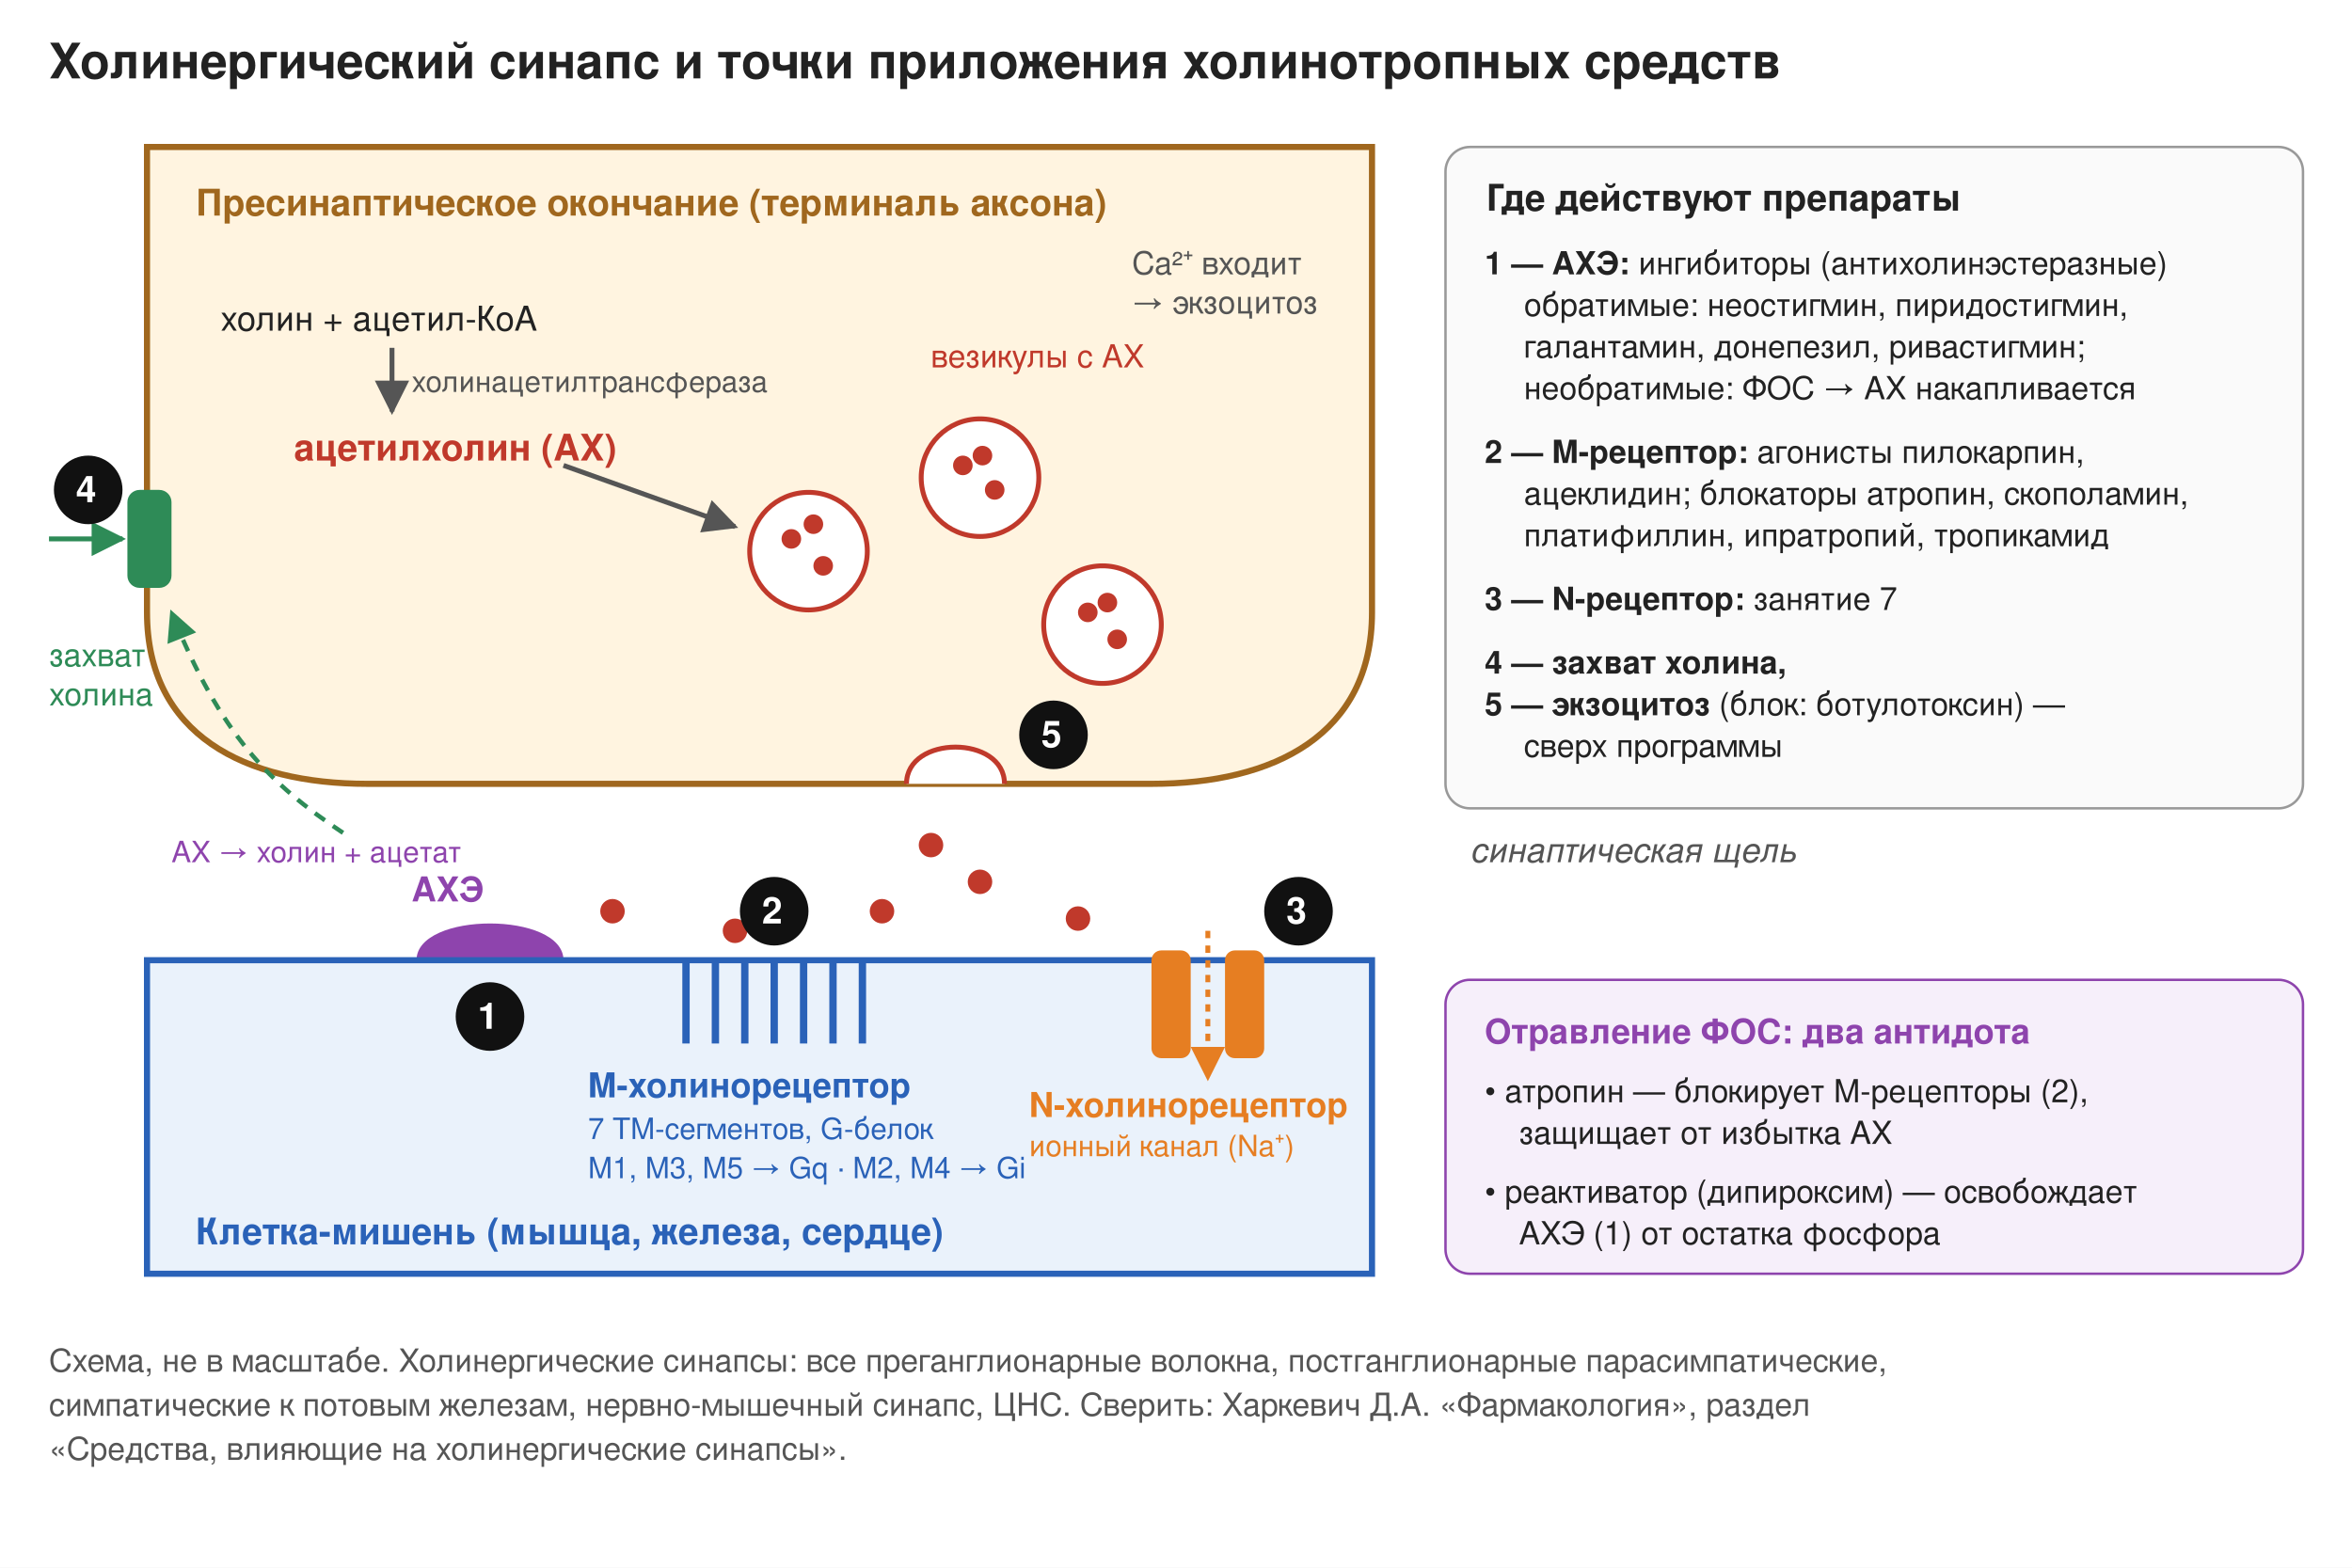
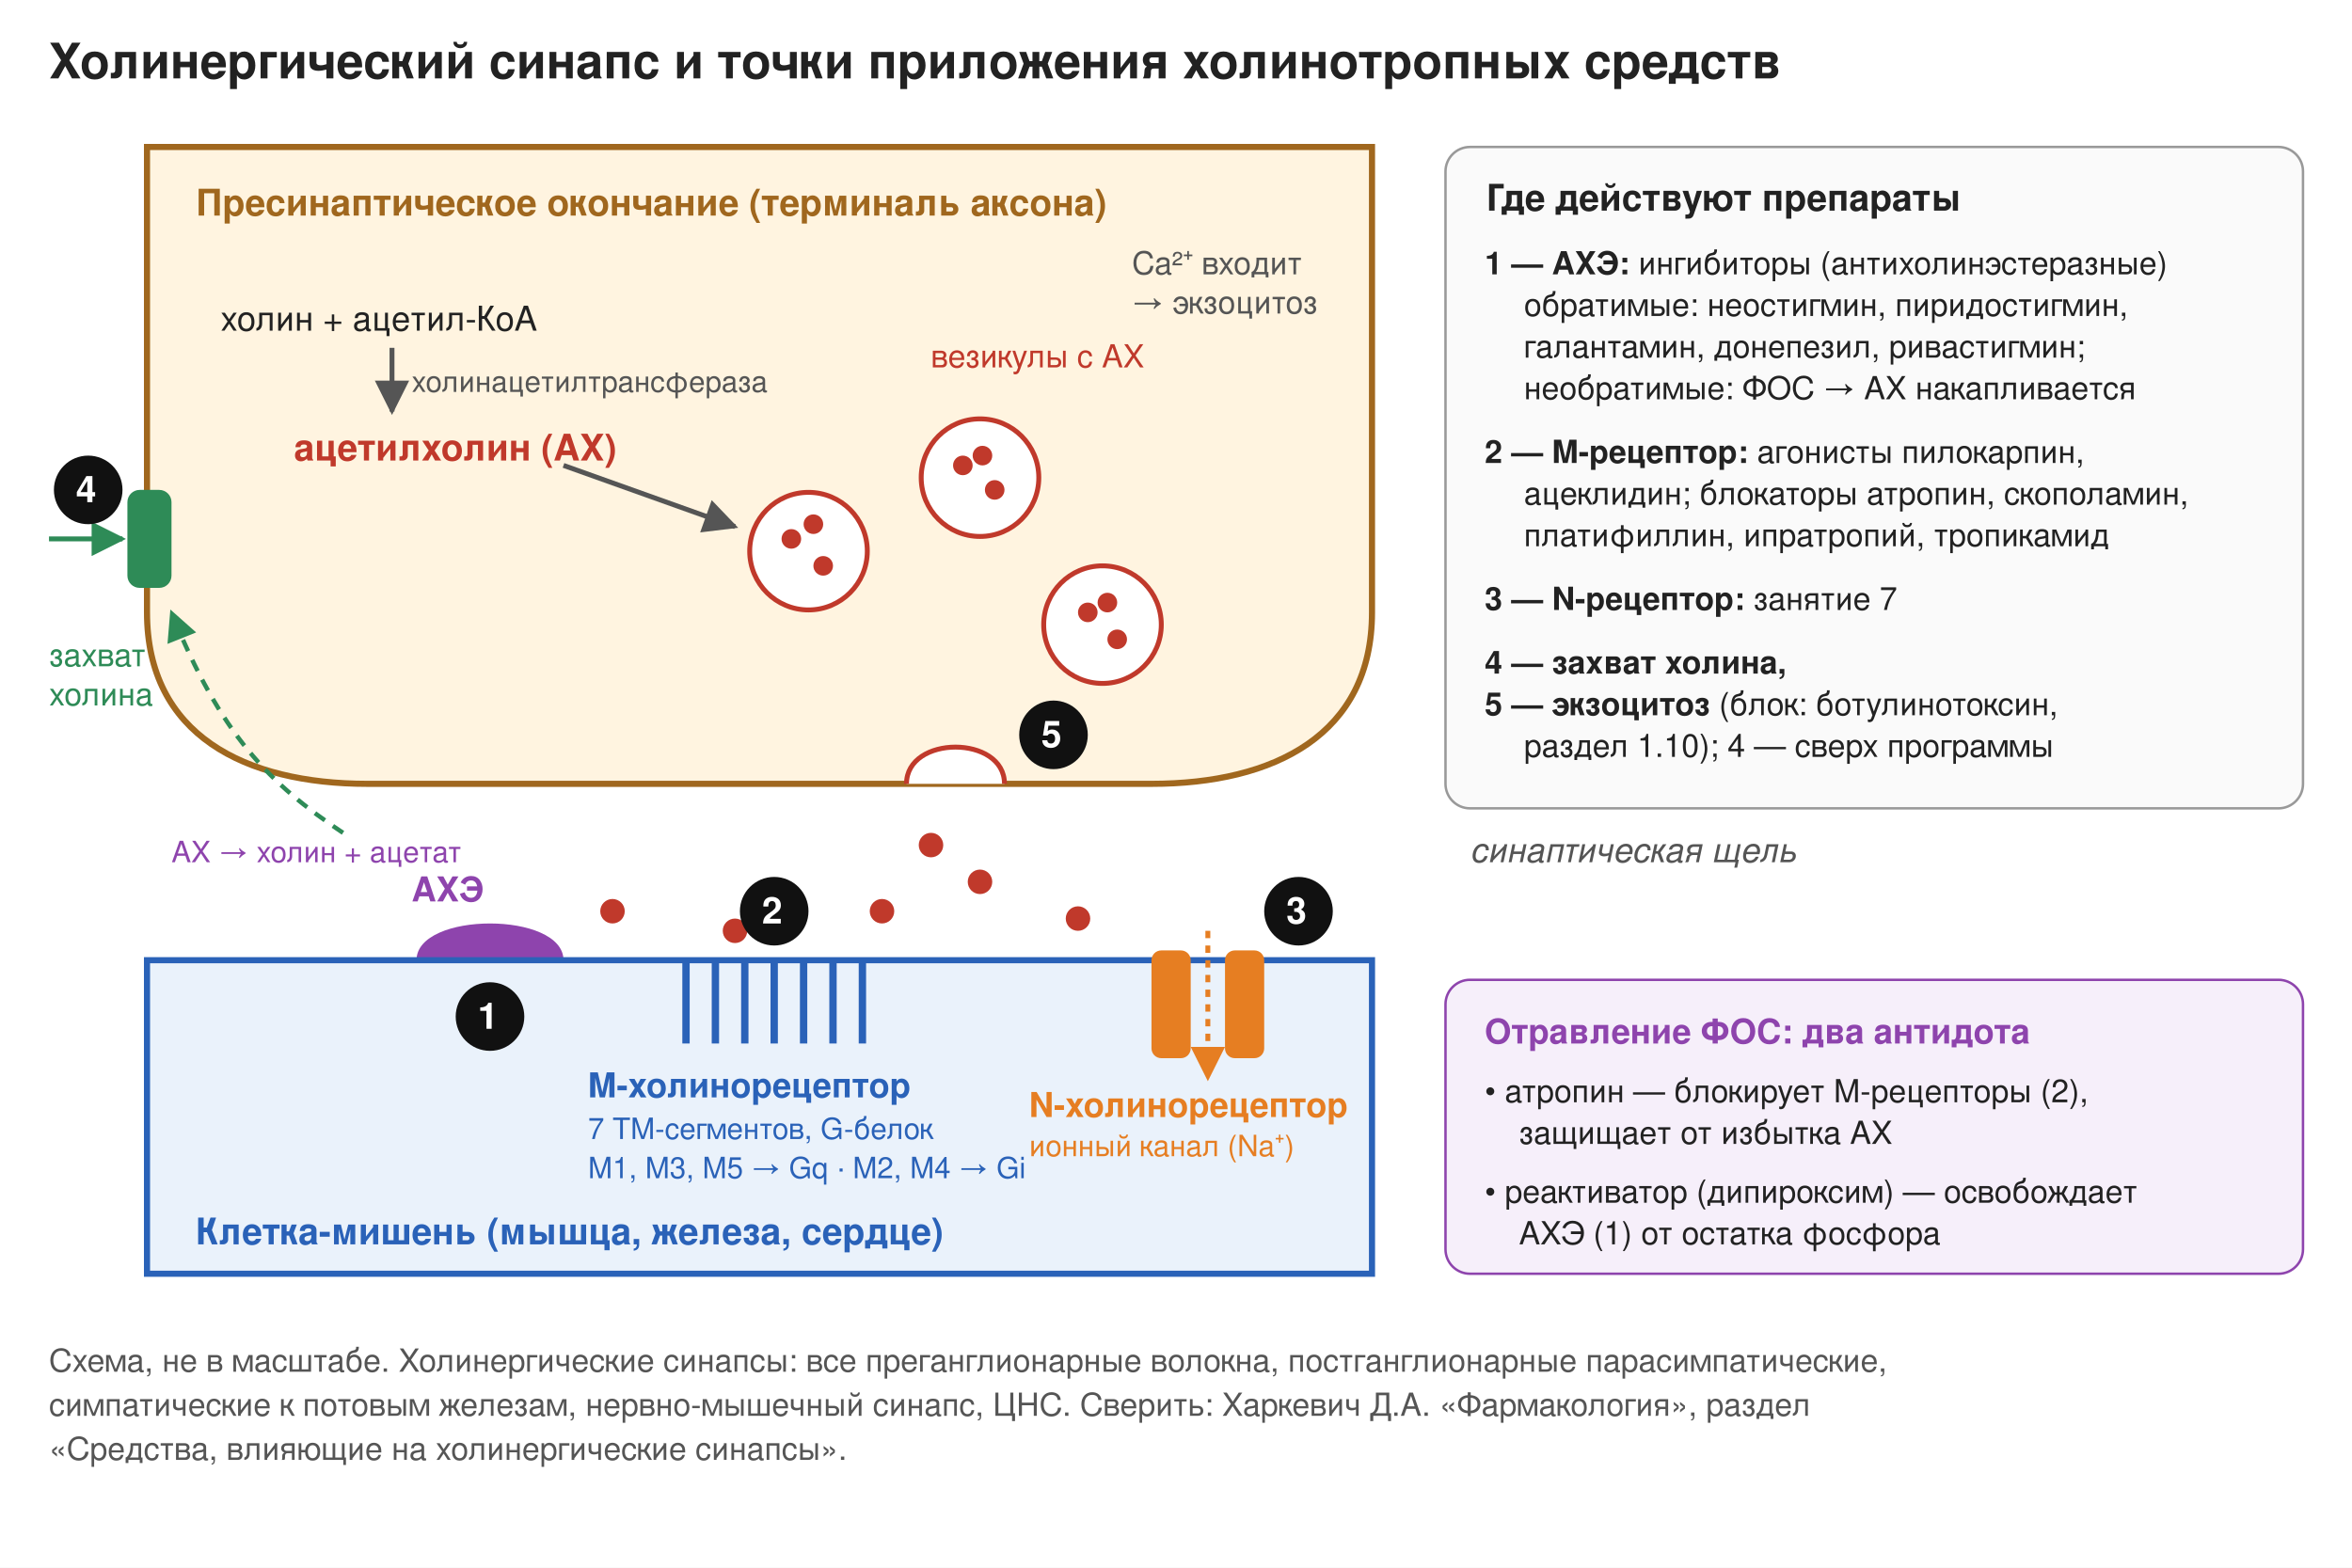
<svg xmlns="http://www.w3.org/2000/svg" viewBox="0 0 960 640" font-family="Helvetica, Arial, sans-serif">
  <rect width="960" height="640" fill="#ffffff" />
  <text x="20" y="32" font-size="20" font-weight="bold" fill="#222">Холинергический синапс и точки приложения холинотропных средств</text>
  <path d="M60 60 C60 60 560 60 560 60 L560 250 C560 300 520 320 470 320 L150 320 C100 320 60 300 60 250 Z" fill="#fff4e0" stroke="#a0671e" stroke-width="2.5" />
  <text x="80" y="88" font-size="15" fill="#a0671e" font-weight="bold">Пресинаптическое окончание (терминаль аксона)</text>
  <rect x="52" y="200" width="18" height="40" rx="5" fill="#2e8b57" />
  <text x="20" y="272" font-size="13" fill="#2e8b57">захват</text>
  <text x="20" y="288" font-size="13" fill="#2e8b57">холина</text>
  <path d="M20 220 L50 220" stroke="#2e8b57" stroke-width="2" marker-end="url(#ag)" />
  <text x="90" y="135" font-size="14" fill="#222">холин + ацетил-КоА</text>
  <path d="M160 142 L160 168" stroke="#555" stroke-width="2" marker-end="url(#a)" />
  <text x="168" y="160" font-size="12" fill="#555">холинацетилтрансфераза</text>
  <text x="120" y="188" font-size="15" font-weight="bold" fill="#c0392b">ацетилхолин (АХ)</text>
  <path d="M230 190 L300 215" stroke="#555" stroke-width="2" marker-end="url(#a)" />
  <g fill="#ffffff" stroke="#c0392b" stroke-width="2">
    <circle cx="330" cy="225" r="24" />
    <circle cx="400" cy="195" r="24" />
    <circle cx="450" cy="255" r="24" />
  </g>
  <g fill="#c0392b">
    <circle cx="323" cy="220" r="4" />
    <circle cx="336" cy="231" r="4" />
    <circle cx="332" cy="214" r="4" />
    <circle cx="393" cy="190" r="4" />
    <circle cx="406" cy="200" r="4" />
    <circle cx="401" cy="186" r="4" />
    <circle cx="444" cy="250" r="4" />
    <circle cx="456" cy="261" r="4" />
    <circle cx="452" cy="246" r="4" />
  </g>
  <text x="380" y="150" font-size="13" fill="#c0392b">везикулы с АХ</text>
  <text x="462" y="112" font-size="13" fill="#555">Ca²⁺ входит</text>
  <text x="462" y="128" font-size="13" fill="#555">→ экзоцитоз</text>
  <path d="M370 320 C370 300 410 300 410 320" fill="#ffffff" stroke="#c0392b" stroke-width="2" />
  <text x="600" y="352" font-size="14" fill="#555" font-style="italic">синаптическая щель</text>
  <g fill="#c0392b">
    <circle cx="380" cy="345" r="5" />
    <circle cx="400" cy="360" r="5" />
    <circle cx="360" cy="372" r="5" />
    <circle cx="300" cy="380" r="5" />
    <circle cx="440" cy="375" r="5" />
    <circle cx="250" cy="372" r="5" />
  </g>
  <path d="M170 392 C170 372 230 372 230 392 Z" fill="#8e44ad" />
  <text x="168" y="368" font-size="14" font-weight="bold" fill="#8e44ad">АХЭ</text>
  <text x="70" y="352" font-size="12" fill="#8e44ad">АХ → холин + ацетат</text>
  <path d="M140 340 C110 320 90 300 70 250" stroke="#2e8b57" stroke-width="1.8" fill="none" stroke-dasharray="5,4" marker-end="url(#ag)" />
  <path d="M60 392 L560 392 L560 520 L60 520 Z" fill="#eaf2fb" stroke="#2a62b8" stroke-width="2.5" />
  <text x="80" y="508" font-size="15" fill="#2a62b8" font-weight="bold">Клетка-мишень (мышца, железа, сердце)</text>
  <g stroke="#2a62b8" stroke-width="3" fill="none">
    <path d="M280 392 l0 34 M292 392 l0 34 M304 392 l0 34 M316 392 l0 34 M328 392 l0 34 M340 392 l0 34 M352 392 l0 34" />
  </g>
  <text x="240" y="448" font-size="14" font-weight="bold" fill="#2a62b8">М-холинорецептор</text>
  <text x="240" y="465" font-size="12" fill="#2a62b8">7 ТМ-сегментов, G-белок</text>
  <text x="240" y="481" font-size="12" fill="#2a62b8">M1, M3, M5 → Gq · M2, M4 → Gi</text>
  <rect x="500" y="388" width="16" height="44" rx="4" fill="#e67e22" />
  <rect x="470" y="388" width="16" height="44" rx="4" fill="#e67e22" />
  <path d="M493 380 L493 440" stroke="#e67e22" stroke-width="2" stroke-dasharray="3,3" marker-end="url(#ao)" />
  <text x="420" y="456" font-size="14" font-weight="bold" fill="#e67e22">N-холинорецептор</text>
  <text x="420" y="472" font-size="12" fill="#e67e22">ионный канал (Na⁺)</text>
  <g font-size="15" font-weight="bold" fill="#ffffff">
    <circle cx="200" cy="415" r="14" fill="#111" />
    <text x="195" y="420">1</text>
    <circle cx="316" cy="372" r="14" fill="#111" />
    <text x="311" y="377">2</text>
    <circle cx="530" cy="372" r="14" fill="#111" />
    <text x="525" y="377">3</text>
    <circle cx="36" cy="200" r="14" fill="#111" />
    <text x="31" y="205">4</text>
    <circle cx="430" cy="300" r="14" fill="#111" />
    <text x="425" y="305">5</text>
  </g>
  <rect x="590" y="60" width="350" height="270" rx="10" fill="#fafafa" stroke="#999" />
  <text x="606" y="86" font-size="15" font-weight="bold" fill="#222">Где действуют препараты</text>
  <g font-size="13" fill="#222">
    <text x="606" y="112">
      <tspan font-weight="bold">1 — АХЭ:</tspan> ингибиторы (антихолинэстеразные)</text>
    <text x="622" y="129">обратимые: неостигмин, пиридостигмин,</text>
    <text x="622" y="146">галантамин, донепезил, ривастигмин;</text>
    <text x="622" y="163">необратимые: ФОС → АХ накапливается</text>
    <text x="606" y="189">
      <tspan font-weight="bold">2 — М-рецептор:</tspan> агонисты пилокарпин,</text>
    <text x="622" y="206">ацеклидин; блокаторы атропин, скополамин,</text>
    <text x="622" y="223">платифиллин, ипратропий, тропикамид</text>
    <text x="606" y="249">
      <tspan font-weight="bold">3 — N-рецептор:</tspan> занятие 7</text>
    <text x="606" y="275">
      <tspan font-weight="bold">4 — захват холина,</tspan>
    </text>
    <text x="606" y="292">
-       <tspan font-weight="bold">5 — экзоцитоз</tspan> (блок: ботулотоксин) —</text>
-     <text x="622" y="309">сверх программы</text>
+       <tspan font-weight="bold">5 — экзоцитоз</tspan> (блок: ботулинотоксин,</text>
+     <text x="622" y="309">раздел 1.10); 4 — сверх программы</text>
  </g>
  <rect x="590" y="400" width="350" height="120" rx="10" fill="#f6effa" stroke="#8e44ad" />
  <text x="606" y="426" font-size="14" font-weight="bold" fill="#8e44ad">Отравление ФОС: два антидота</text>
  <text x="606" y="450" font-size="13" fill="#222">• атропин — блокирует М-рецепторы (2),</text>
  <text x="620" y="467" font-size="13" fill="#222">защищает от избытка АХ</text>
  <text x="606" y="491" font-size="13" fill="#222">• реактиватор (дипироксим) — освобождает</text>
  <text x="620" y="508" font-size="13" fill="#222">АХЭ (1) от остатка фосфора</text>
  <text x="20" y="560" font-size="13" fill="#555">Схема, не в масштабе. Холинергические синапсы: все преганглионарные волокна, постганглионарные парасимпатические,</text>
  <text x="20" y="578" font-size="13" fill="#555">симпатические к потовым железам, нервно-мышечный синапс, ЦНС. Сверить: Харкевич Д.А. «Фармакология», раздел</text>
  <text x="20" y="596" font-size="13" fill="#555">«Средства, влияющие на холинергические синапсы».</text>
  <defs>
    <marker id="a" viewBox="0 0 10 10" refX="9" refY="5" markerWidth="7" markerHeight="7" orient="auto">
      <path d="M0 0 L10 5 L0 10 z" fill="#555" />
    </marker>
    <marker id="ag" viewBox="0 0 10 10" refX="9" refY="5" markerWidth="7" markerHeight="7" orient="auto">
      <path d="M0 0 L10 5 L0 10 z" fill="#2e8b57" />
    </marker>
    <marker id="ao" viewBox="0 0 10 10" refX="9" refY="5" markerWidth="7" markerHeight="7" orient="auto">
      <path d="M0 0 L10 5 L0 10 z" fill="#e67e22" />
    </marker>
  </defs>
</svg>
